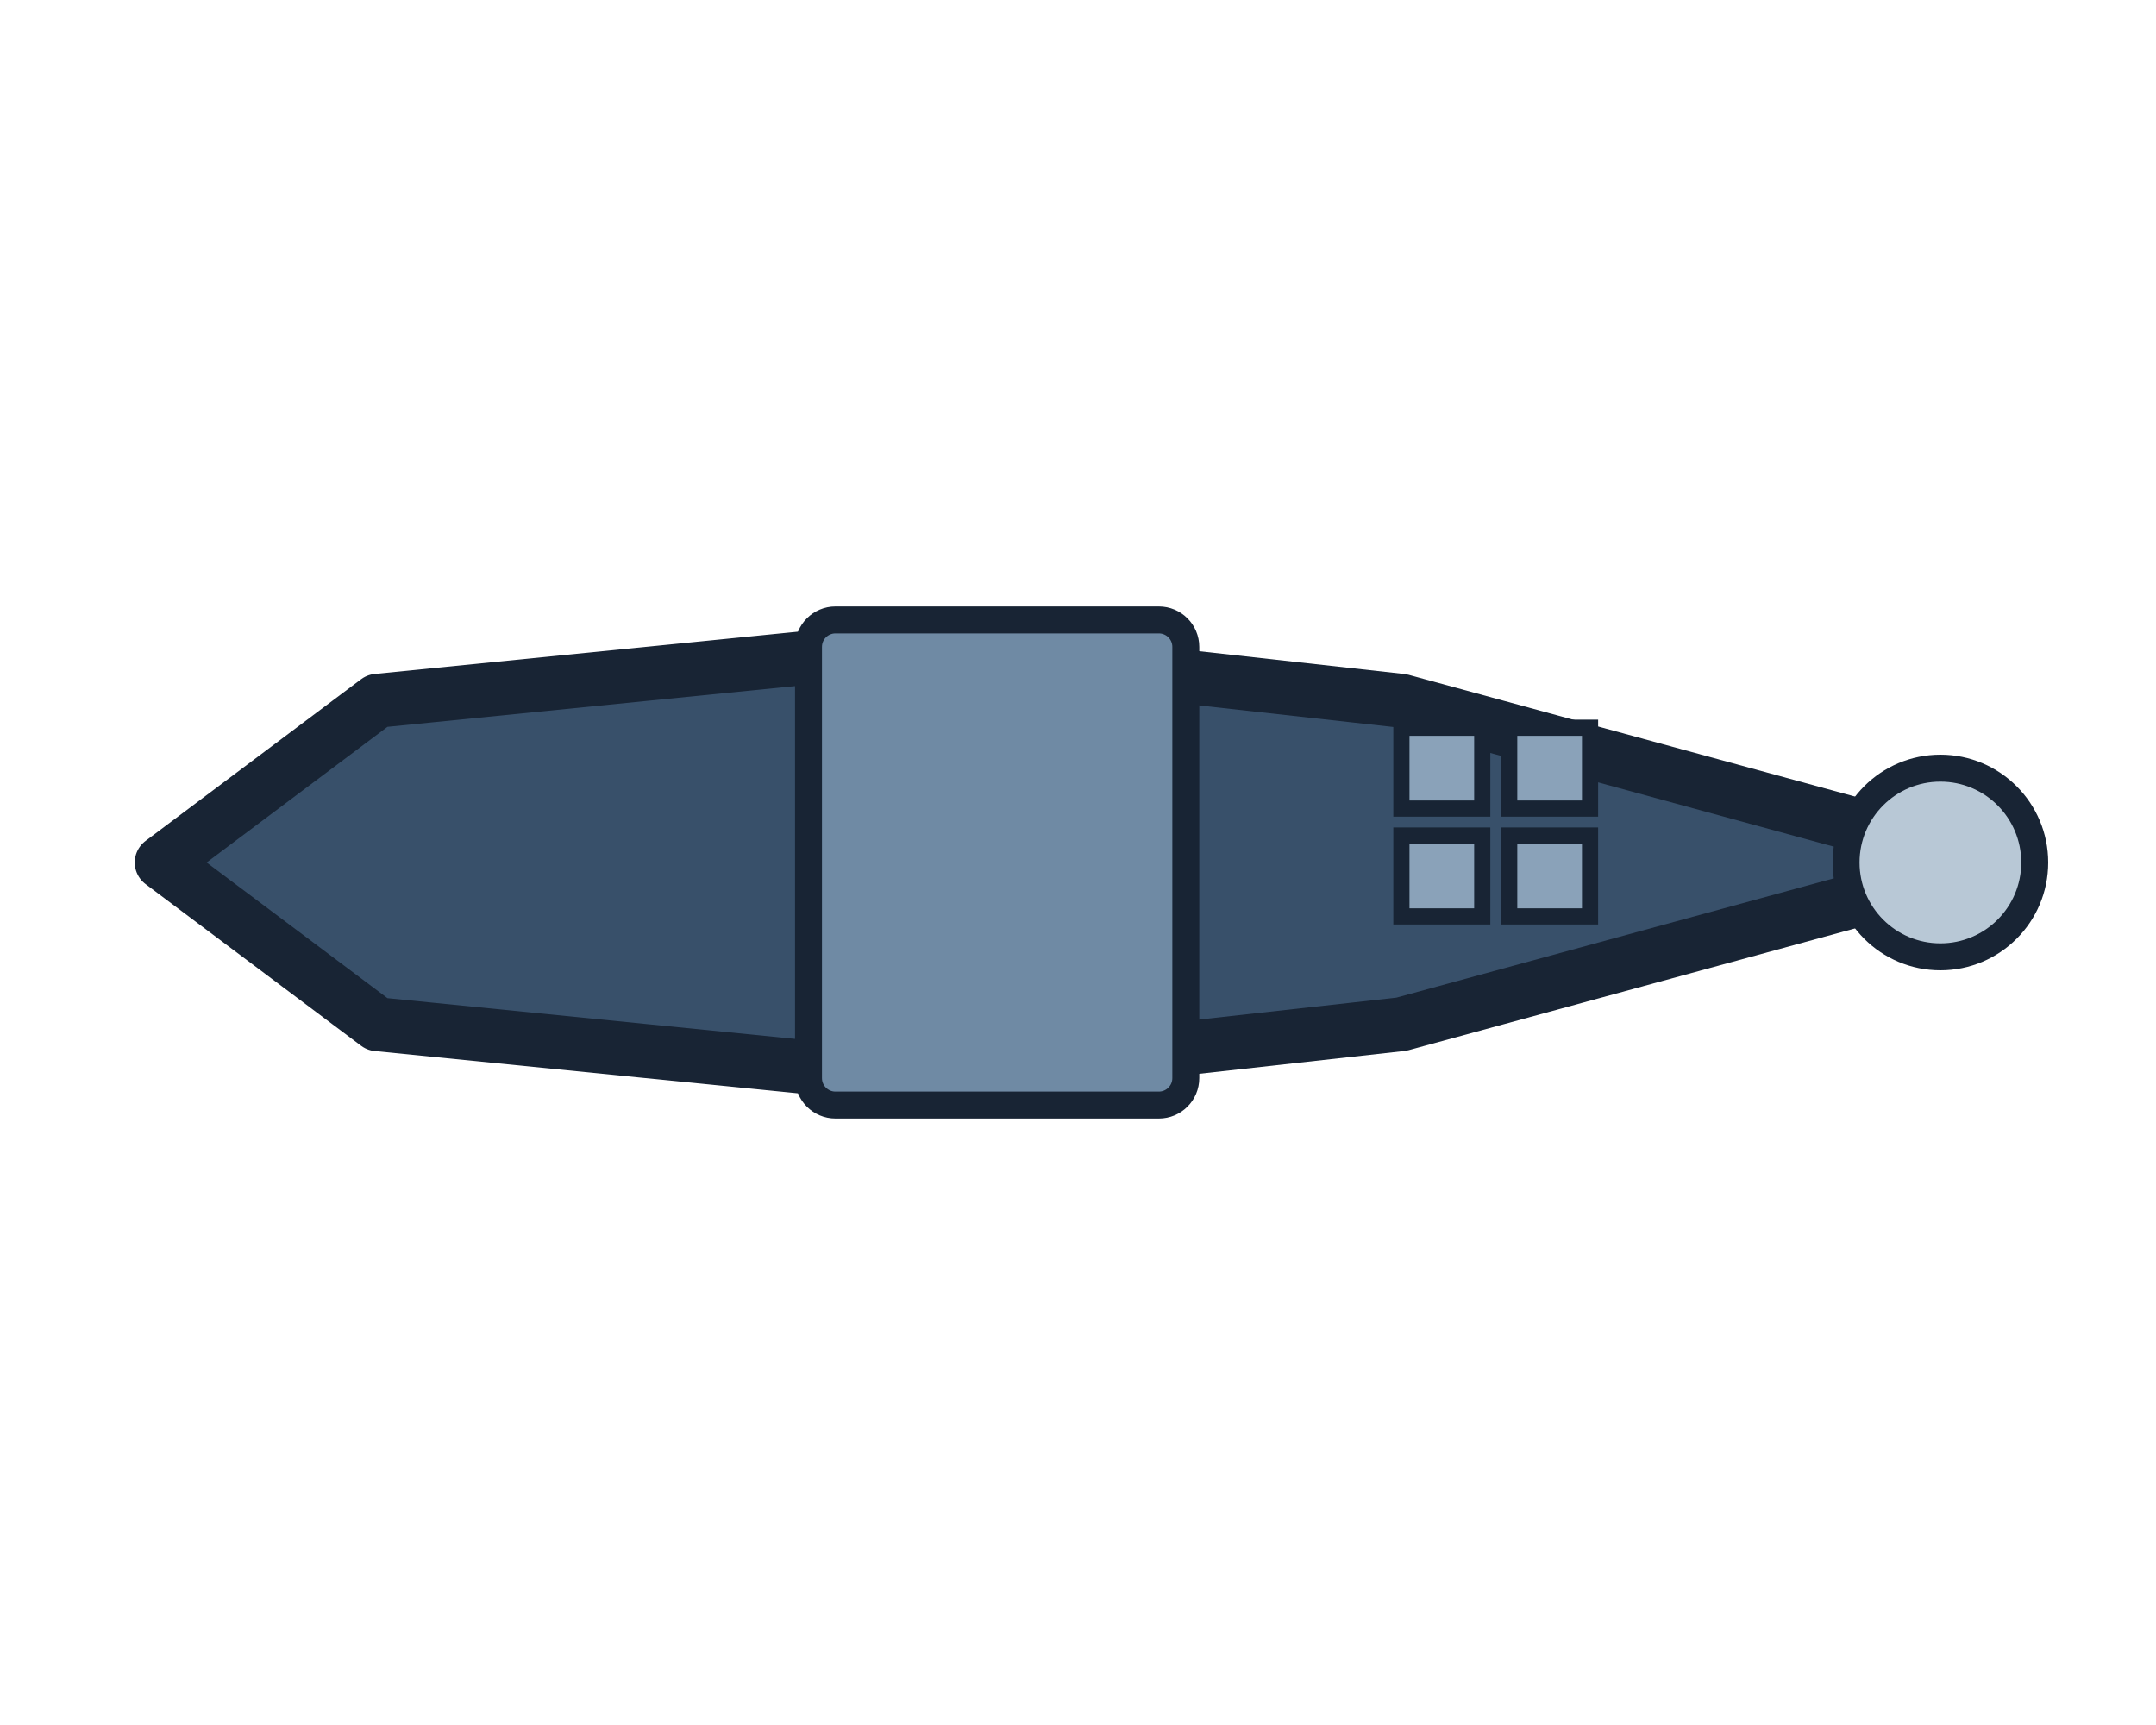
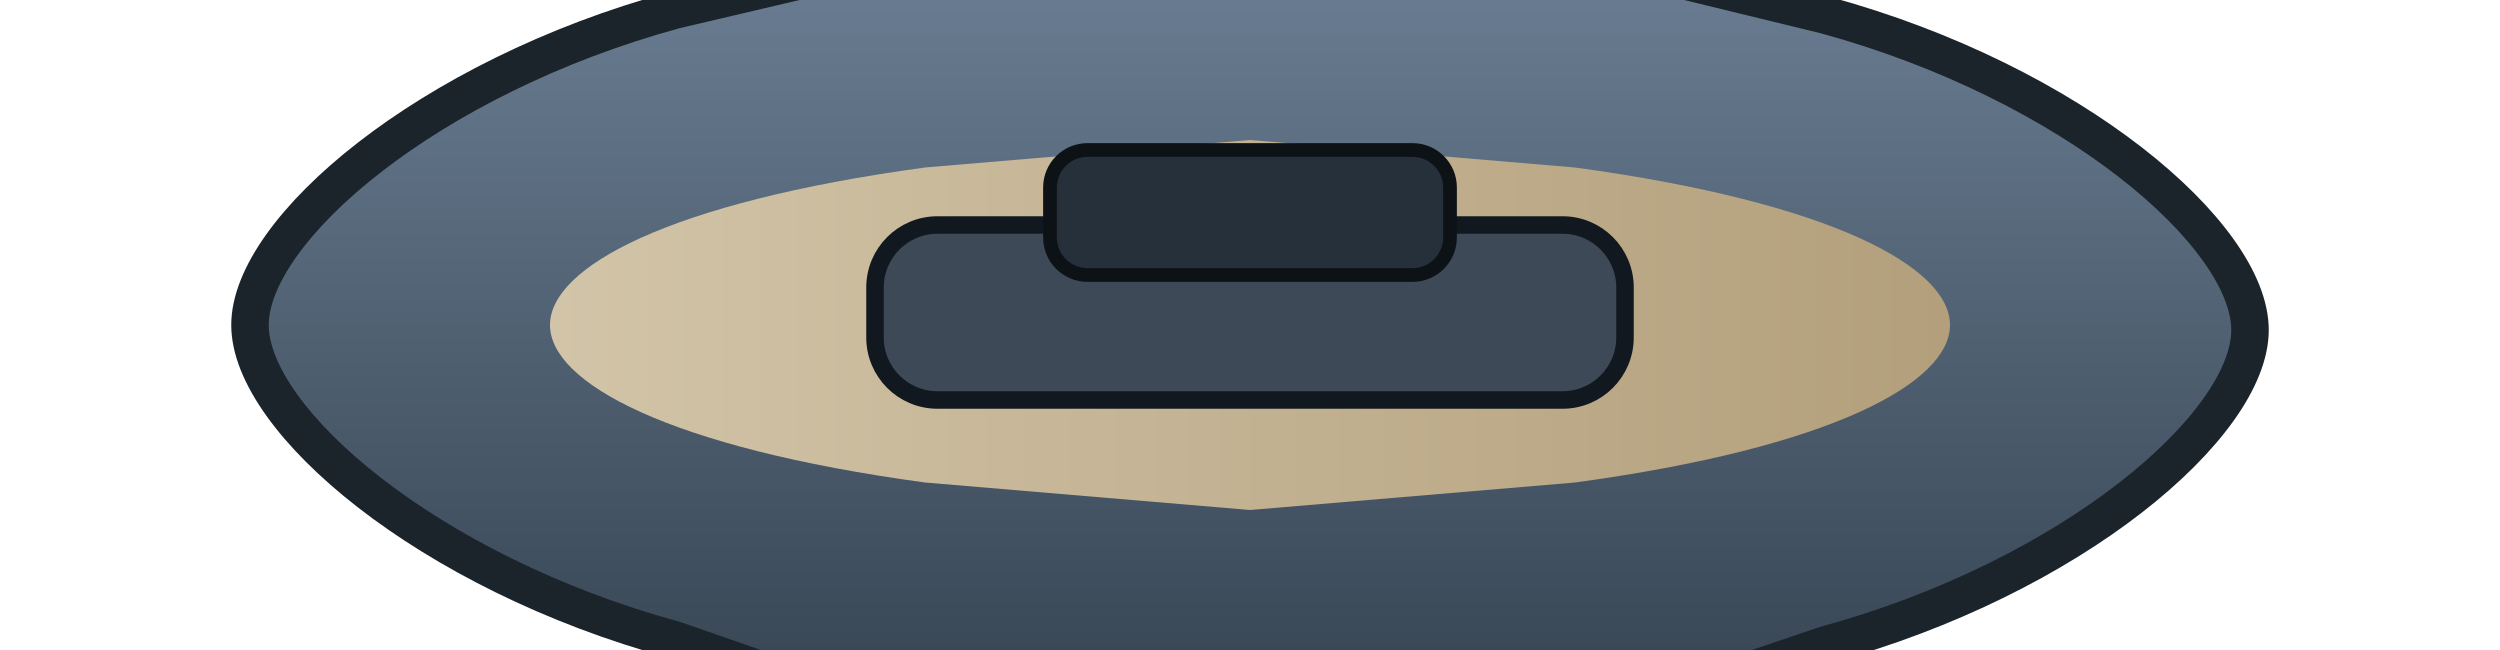
- <svg xmlns="http://www.w3.org/2000/svg" viewBox="0 0 80 64">
-   <path d="M6 32 L14 26 L34 24 L52 26 L74 32 L52 38 L34 40 L14 38 Z" fill="#38506a" stroke="#182434" stroke-width="2" stroke-linejoin="round" />
-   <rect x="30" y="23" width="14" height="18" rx="1" fill="#6f8aa4" stroke="#182434" stroke-width="1" />
-   <g transform="translate(52,27)" fill="#8aa2b9" stroke="#182434" stroke-width="0.6">
-     <rect x="0" y="0" width="3" height="3" />
-     <rect x="4" y="0" width="3" height="3" />
-     <rect x="0" y="4" width="3" height="3" />
-     <rect x="4" y="4" width="3" height="3" />
+ <svg xmlns="http://www.w3.org/2000/svg" viewBox="0 0 200 52">
+   <defs>
+     <linearGradient id="futureHull" x1="0" y1="0" x2="0" y2="1">
+       <stop offset="0" stop-color="#70849a" />
+       <stop offset="1" stop-color="#2d3a47" />
+     </linearGradient>
+     <linearGradient id="futureDeck" x1="0" y1="0" x2="1" y2="0">
+       <stop offset="0" stop-color="#d2c4a8" />
+       <stop offset="1" stop-color="#b39f7b" />
+     </linearGradient>
+   </defs>
+   <path d="M20 26c0-7.6 14.2-19.8 34-25.2L100-10l46 11.2c19.8 5.4 34 17.6 34 25.2s-14.2 19.8-34 25.2L100 67.2 54 51.2C34.2 45.8 20 33.6 20 26z" fill="url(#futureHull)" stroke="#1b232b" stroke-width="3" />
+   <path d="M44 26c0-4.6 9.4-9.8 30-12.6l26-2.2 26 2.2c20.6 2.8 30 8 30 12.6s-9.4 9.8-30 12.6l-26 2.2-26-2.2c-20.6-2.8-30-8-30-12.6z" fill="url(#futureDeck)" />
+   <g transform="translate(100 26)">
+     <rect x="-30" y="-8" width="60" height="14" rx="5" fill="#3d4956" stroke="#11181f" stroke-width="1.4" />
+     <rect x="-16" y="-14" width="32" height="10" rx="3" fill="#25303a" stroke="#0d1216" stroke-width="1.1" />
  </g>
-   <circle cx="72" cy="32" r="3.5" fill="#b8c8d6" stroke="#182434" stroke-width="1" />
</svg>
